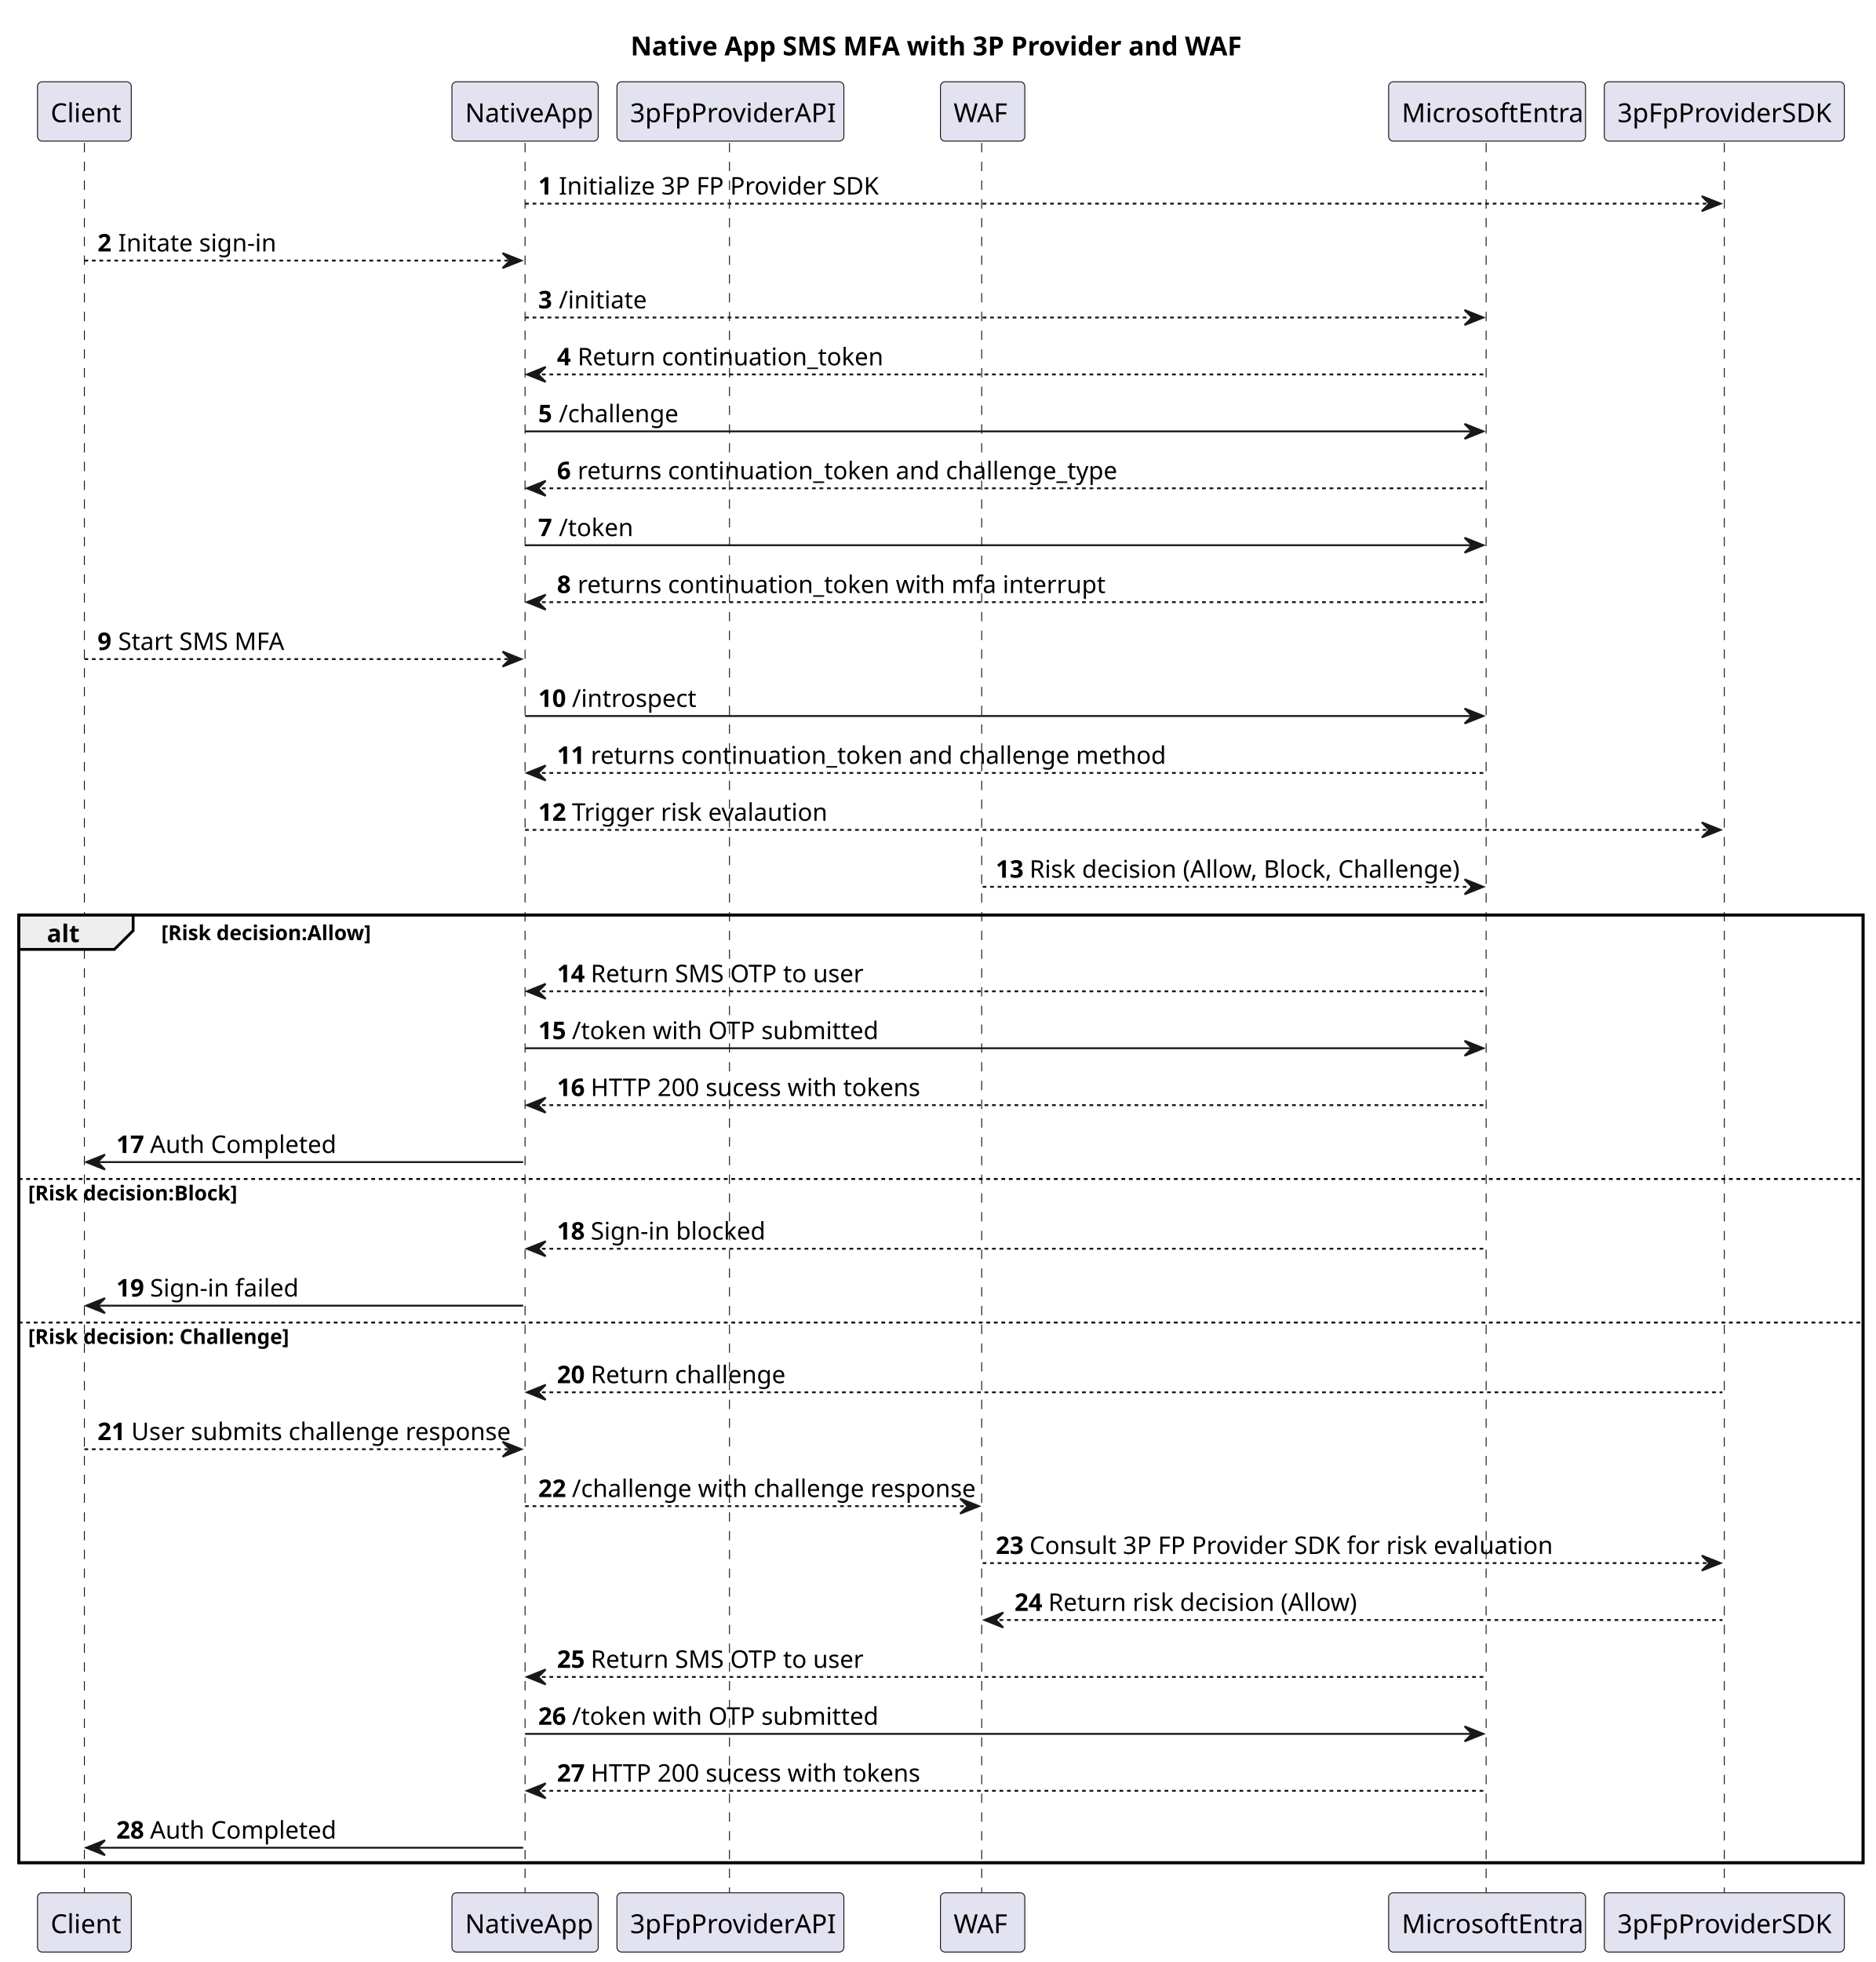
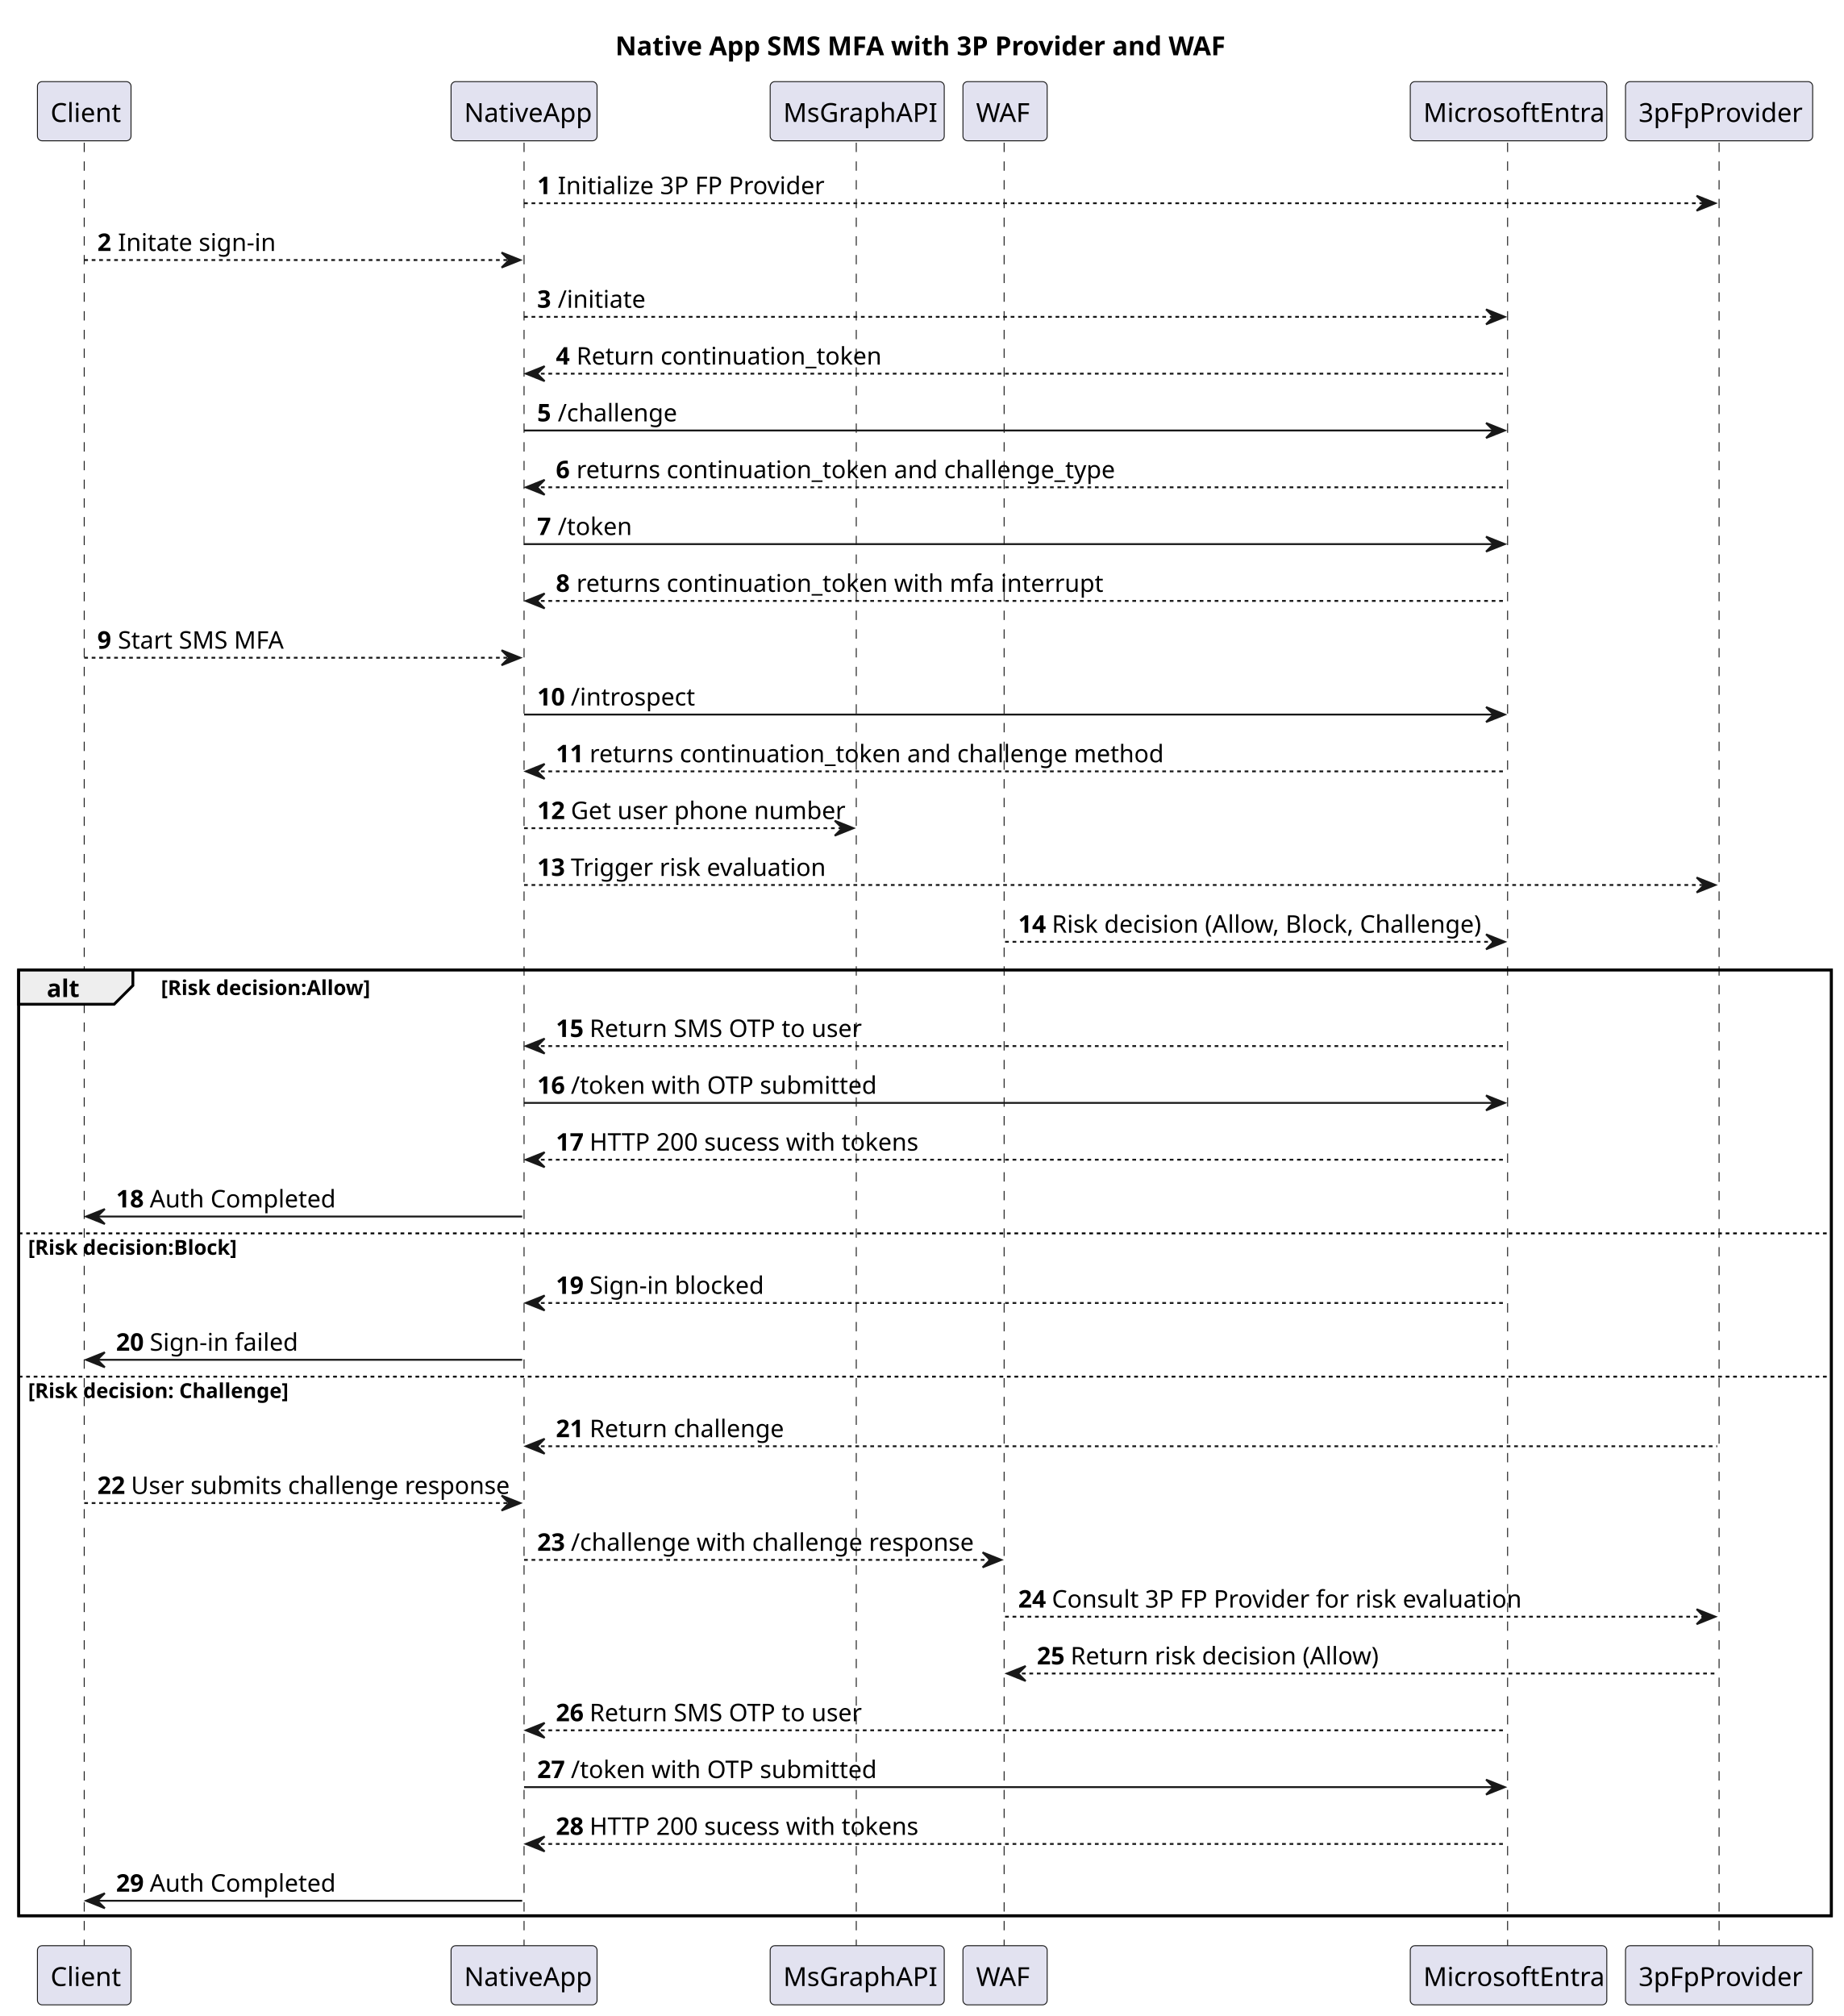
- <svg xmlns="http://www.w3.org/2000/svg" contentStyleType="text/css" height="1046px" preserveAspectRatio="none" style="width:1000px;height:1046px;background:#FFFFFF;" version="1.1" viewBox="0 0 1000 1046" width="1000px" zoomAndPan="magnify">
+ <svg xmlns="http://www.w3.org/2000/svg" contentStyleType="text/css" height="1077px" preserveAspectRatio="none" style="width:985px;height:1077px;background:#FFFFFF;" version="1.1" viewBox="0 0 985 1077" width="985px" zoomAndPan="magnify">
  <defs />
  <g>
-     <text fill="#000000" font-family="sans-serif" font-size="14" font-weight="bold" lengthAdjust="spacing" textLength="330" x="336.25" y="29.533">Native App SMS MFA with 3P Provider and WAF</text>
-     <rect fill="none" height="505.297" style="stroke:#000000;stroke-width:1.5;" width="983.5" x="10" y="487.789" />
-     <line style="stroke:#181818;stroke-width:0.5;stroke-dasharray:5.0,5.0;" x1="45" x2="45" y1="76.219" y2="1010.086" />
-     <line style="stroke:#181818;stroke-width:0.5;stroke-dasharray:5.0,5.0;" x1="280" x2="280" y1="76.219" y2="1010.086" />
-     <line style="stroke:#181818;stroke-width:0.5;stroke-dasharray:5.0,5.0;" x1="389" x2="389" y1="76.219" y2="1010.086" />
-     <line style="stroke:#181818;stroke-width:0.5;stroke-dasharray:5.0,5.0;" x1="523.5" x2="523.5" y1="76.219" y2="1010.086" />
-     <line style="stroke:#181818;stroke-width:0.5;stroke-dasharray:5.0,5.0;" x1="792.5" x2="792.5" y1="76.219" y2="1010.086" />
-     <line style="stroke:#181818;stroke-width:0.5;stroke-dasharray:5.0,5.0;" x1="919.5" x2="919.5" y1="76.219" y2="1010.086" />
+     <text fill="#000000" font-family="sans-serif" font-size="14" font-weight="bold" lengthAdjust="spacing" textLength="330" x="328.75" y="29.533">Native App SMS MFA with 3P Provider and WAF</text>
+     <rect fill="none" height="505.297" style="stroke:#000000;stroke-width:1.5;" width="968.5" x="10" y="518.141" />
+     <line style="stroke:#181818;stroke-width:0.5;stroke-dasharray:5.0,5.0;" x1="45" x2="45" y1="76.219" y2="1040.438" />
+     <line style="stroke:#181818;stroke-width:0.5;stroke-dasharray:5.0,5.0;" x1="280" x2="280" y1="76.219" y2="1040.438" />
+     <line style="stroke:#181818;stroke-width:0.5;stroke-dasharray:5.0,5.0;" x1="457.5" x2="457.5" y1="76.219" y2="1040.438" />
+     <line style="stroke:#181818;stroke-width:0.5;stroke-dasharray:5.0,5.0;" x1="536.5" x2="536.5" y1="76.219" y2="1040.438" />
+     <line style="stroke:#181818;stroke-width:0.5;stroke-dasharray:5.0,5.0;" x1="805.5" x2="805.5" y1="76.219" y2="1040.438" />
+     <line style="stroke:#181818;stroke-width:0.5;stroke-dasharray:5.0,5.0;" x1="918.5" x2="918.5" y1="76.219" y2="1040.438" />
    <rect fill="#E2E2F0" height="31.609" rx="2.5" ry="2.5" style="stroke:#181818;stroke-width:0.5;" width="50" x="20" y="43.609" />
    <text fill="#000000" font-family="sans-serif" font-size="14" lengthAdjust="spacing" textLength="36" x="27" y="65.143">Client</text>
-     <rect fill="#E2E2F0" height="31.609" rx="2.5" ry="2.5" style="stroke:#181818;stroke-width:0.5;" width="50" x="20" y="1009.086" />
-     <text fill="#000000" font-family="sans-serif" font-size="14" lengthAdjust="spacing" textLength="36" x="27" y="1030.619">Client</text>
+     <rect fill="#E2E2F0" height="31.609" rx="2.5" ry="2.5" style="stroke:#181818;stroke-width:0.5;" width="50" x="20" y="1039.438" />
+     <text fill="#000000" font-family="sans-serif" font-size="14" lengthAdjust="spacing" textLength="36" x="27" y="1060.971">Client</text>
    <rect fill="#E2E2F0" height="31.609" rx="2.5" ry="2.5" style="stroke:#181818;stroke-width:0.5;" width="78" x="241" y="43.609" />
    <text fill="#000000" font-family="sans-serif" font-size="14" lengthAdjust="spacing" textLength="64" x="248" y="65.143">NativeApp</text>
-     <rect fill="#E2E2F0" height="31.609" rx="2.5" ry="2.5" style="stroke:#181818;stroke-width:0.5;" width="78" x="241" y="1009.086" />
-     <text fill="#000000" font-family="sans-serif" font-size="14" lengthAdjust="spacing" textLength="64" x="248" y="1030.619">NativeApp</text>
-     <rect fill="#E2E2F0" height="31.609" rx="2.5" ry="2.5" style="stroke:#181818;stroke-width:0.5;" width="121" x="329" y="43.609" />
-     <text fill="#000000" font-family="sans-serif" font-size="14" lengthAdjust="spacing" textLength="107" x="336" y="65.143">3pFpProviderAPI</text>
-     <rect fill="#E2E2F0" height="31.609" rx="2.5" ry="2.5" style="stroke:#181818;stroke-width:0.5;" width="121" x="329" y="1009.086" />
-     <text fill="#000000" font-family="sans-serif" font-size="14" lengthAdjust="spacing" textLength="107" x="336" y="1030.619">3pFpProviderAPI</text>
-     <rect fill="#E2E2F0" height="31.609" rx="2.5" ry="2.5" style="stroke:#181818;stroke-width:0.5;" width="45" x="501.5" y="43.609" />
-     <text fill="#000000" font-family="sans-serif" font-size="14" lengthAdjust="spacing" textLength="31" x="508.5" y="65.143">WAF</text>
-     <rect fill="#E2E2F0" height="31.609" rx="2.5" ry="2.5" style="stroke:#181818;stroke-width:0.5;" width="45" x="501.5" y="1009.086" />
-     <text fill="#000000" font-family="sans-serif" font-size="14" lengthAdjust="spacing" textLength="31" x="508.5" y="1030.619">WAF</text>
-     <rect fill="#E2E2F0" height="31.609" rx="2.5" ry="2.5" style="stroke:#181818;stroke-width:0.5;" width="105" x="740.5" y="43.609" />
-     <text fill="#000000" font-family="sans-serif" font-size="14" lengthAdjust="spacing" textLength="91" x="747.5" y="65.143">MicrosoftEntra</text>
-     <rect fill="#E2E2F0" height="31.609" rx="2.5" ry="2.5" style="stroke:#181818;stroke-width:0.5;" width="105" x="740.5" y="1009.086" />
-     <text fill="#000000" font-family="sans-serif" font-size="14" lengthAdjust="spacing" textLength="91" x="747.5" y="1030.619">MicrosoftEntra</text>
-     <rect fill="#E2E2F0" height="31.609" rx="2.5" ry="2.5" style="stroke:#181818;stroke-width:0.5;" width="128" x="855.5" y="43.609" />
-     <text fill="#000000" font-family="sans-serif" font-size="14" lengthAdjust="spacing" textLength="114" x="862.5" y="65.143">3pFpProviderSDK</text>
-     <rect fill="#E2E2F0" height="31.609" rx="2.5" ry="2.5" style="stroke:#181818;stroke-width:0.5;" width="128" x="855.5" y="1009.086" />
-     <text fill="#000000" font-family="sans-serif" font-size="14" lengthAdjust="spacing" textLength="114" x="862.5" y="1030.619">3pFpProviderSDK</text>
-     <polygon fill="#181818" points="907.5,104.57,917.5,108.57,907.5,112.57,911.5,108.57" style="stroke:#181818;stroke-width:1.0;" />
-     <line style="stroke:#181818;stroke-width:1.0;stroke-dasharray:2.0,2.0;" x1="280" x2="913.5" y1="108.57" y2="108.57" />
+     <rect fill="#E2E2F0" height="31.609" rx="2.5" ry="2.5" style="stroke:#181818;stroke-width:0.5;" width="78" x="241" y="1039.438" />
+     <text fill="#000000" font-family="sans-serif" font-size="14" lengthAdjust="spacing" textLength="64" x="248" y="1060.971">NativeApp</text>
+     <rect fill="#E2E2F0" height="31.609" rx="2.5" ry="2.5" style="stroke:#181818;stroke-width:0.5;" width="93" x="411.5" y="43.609" />
+     <text fill="#000000" font-family="sans-serif" font-size="14" lengthAdjust="spacing" textLength="79" x="418.5" y="65.143">MsGraphAPI</text>
+     <rect fill="#E2E2F0" height="31.609" rx="2.5" ry="2.5" style="stroke:#181818;stroke-width:0.5;" width="93" x="411.5" y="1039.438" />
+     <text fill="#000000" font-family="sans-serif" font-size="14" lengthAdjust="spacing" textLength="79" x="418.5" y="1060.971">MsGraphAPI</text>
+     <rect fill="#E2E2F0" height="31.609" rx="2.5" ry="2.5" style="stroke:#181818;stroke-width:0.5;" width="45" x="514.5" y="43.609" />
+     <text fill="#000000" font-family="sans-serif" font-size="14" lengthAdjust="spacing" textLength="31" x="521.5" y="65.143">WAF</text>
+     <rect fill="#E2E2F0" height="31.609" rx="2.5" ry="2.5" style="stroke:#181818;stroke-width:0.5;" width="45" x="514.5" y="1039.438" />
+     <text fill="#000000" font-family="sans-serif" font-size="14" lengthAdjust="spacing" textLength="31" x="521.5" y="1060.971">WAF</text>
+     <rect fill="#E2E2F0" height="31.609" rx="2.5" ry="2.5" style="stroke:#181818;stroke-width:0.5;" width="105" x="753.5" y="43.609" />
+     <text fill="#000000" font-family="sans-serif" font-size="14" lengthAdjust="spacing" textLength="91" x="760.5" y="65.143">MicrosoftEntra</text>
+     <rect fill="#E2E2F0" height="31.609" rx="2.5" ry="2.5" style="stroke:#181818;stroke-width:0.5;" width="105" x="753.5" y="1039.438" />
+     <text fill="#000000" font-family="sans-serif" font-size="14" lengthAdjust="spacing" textLength="91" x="760.5" y="1060.971">MicrosoftEntra</text>
+     <rect fill="#E2E2F0" height="31.609" rx="2.5" ry="2.5" style="stroke:#181818;stroke-width:0.5;" width="100" x="868.5" y="43.609" />
+     <text fill="#000000" font-family="sans-serif" font-size="14" lengthAdjust="spacing" textLength="86" x="875.5" y="65.143">3pFpProvider</text>
+     <rect fill="#E2E2F0" height="31.609" rx="2.5" ry="2.5" style="stroke:#181818;stroke-width:0.5;" width="100" x="868.5" y="1039.438" />
+     <text fill="#000000" font-family="sans-serif" font-size="14" lengthAdjust="spacing" textLength="86" x="875.5" y="1060.971">3pFpProvider</text>
+     <polygon fill="#181818" points="906.5,104.57,916.5,108.57,906.5,112.57,910.5,108.57" style="stroke:#181818;stroke-width:1.0;" />
+     <line style="stroke:#181818;stroke-width:1.0;stroke-dasharray:2.0,2.0;" x1="280" x2="912.5" y1="108.57" y2="108.57" />
    <text fill="#000000" font-family="sans-serif" font-size="13" font-weight="bold" lengthAdjust="spacing" textLength="7" x="287" y="103.714">1</text>
-     <text fill="#000000" font-family="sans-serif" font-size="13" lengthAdjust="spacing" textLength="169" x="298" y="103.714">Initialize 3P FP Provider SDK</text>
+     <text fill="#000000" font-family="sans-serif" font-size="13" lengthAdjust="spacing" textLength="138" x="298" y="103.714">Initialize 3P FP Provider</text>
    <polygon fill="#181818" points="268,134.922,278,138.922,268,142.922,272,138.922" style="stroke:#181818;stroke-width:1.0;" />
    <line style="stroke:#181818;stroke-width:1.0;stroke-dasharray:2.0,2.0;" x1="45" x2="274" y1="138.922" y2="138.922" />
    <text fill="#000000" font-family="sans-serif" font-size="13" font-weight="bold" lengthAdjust="spacing" textLength="7" x="52" y="134.065">2</text>
    <text fill="#000000" font-family="sans-serif" font-size="13" lengthAdjust="spacing" textLength="77" x="63" y="134.065">Initate sign-in</text>
-     <polygon fill="#181818" points="781,165.273,791,169.273,781,173.273,785,169.273" style="stroke:#181818;stroke-width:1.0;" />
-     <line style="stroke:#181818;stroke-width:1.0;stroke-dasharray:2.0,2.0;" x1="280" x2="787" y1="169.273" y2="169.273" />
+     <polygon fill="#181818" points="794,165.273,804,169.273,794,173.273,798,169.273" style="stroke:#181818;stroke-width:1.0;" />
+     <line style="stroke:#181818;stroke-width:1.0;stroke-dasharray:2.0,2.0;" x1="280" x2="800" y1="169.273" y2="169.273" />
    <text fill="#000000" font-family="sans-serif" font-size="13" font-weight="bold" lengthAdjust="spacing" textLength="7" x="287" y="164.417">3</text>
    <text fill="#000000" font-family="sans-serif" font-size="13" lengthAdjust="spacing" textLength="42" x="298" y="164.417">/initiate</text>
    <polygon fill="#181818" points="291,195.625,281,199.625,291,203.625,287,199.625" style="stroke:#181818;stroke-width:1.0;" />
-     <line style="stroke:#181818;stroke-width:1.0;stroke-dasharray:2.0,2.0;" x1="285" x2="792" y1="199.625" y2="199.625" />
+     <line style="stroke:#181818;stroke-width:1.0;stroke-dasharray:2.0,2.0;" x1="285" x2="805" y1="199.625" y2="199.625" />
    <text fill="#000000" font-family="sans-serif" font-size="13" font-weight="bold" lengthAdjust="spacing" textLength="7" x="297" y="194.769">4</text>
    <text fill="#000000" font-family="sans-serif" font-size="13" lengthAdjust="spacing" textLength="151" x="308" y="194.769">Return continuation_token</text>
-     <polygon fill="#181818" points="781,225.977,791,229.977,781,233.977,785,229.977" style="stroke:#181818;stroke-width:1.0;" />
-     <line style="stroke:#181818;stroke-width:1.0;" x1="280" x2="787" y1="229.977" y2="229.977" />
+     <polygon fill="#181818" points="794,225.977,804,229.977,794,233.977,798,229.977" style="stroke:#181818;stroke-width:1.0;" />
+     <line style="stroke:#181818;stroke-width:1.0;" x1="280" x2="800" y1="229.977" y2="229.977" />
    <text fill="#000000" font-family="sans-serif" font-size="13" font-weight="bold" lengthAdjust="spacing" textLength="7" x="287" y="225.12">5</text>
    <text fill="#000000" font-family="sans-serif" font-size="13" lengthAdjust="spacing" textLength="59" x="298" y="225.12">/challenge</text>
    <polygon fill="#181818" points="291,256.328,281,260.328,291,264.328,287,260.328" style="stroke:#181818;stroke-width:1.0;" />
-     <line style="stroke:#181818;stroke-width:1.0;stroke-dasharray:2.0,2.0;" x1="285" x2="792" y1="260.328" y2="260.328" />
+     <line style="stroke:#181818;stroke-width:1.0;stroke-dasharray:2.0,2.0;" x1="285" x2="805" y1="260.328" y2="260.328" />
    <text fill="#000000" font-family="sans-serif" font-size="13" font-weight="bold" lengthAdjust="spacing" textLength="7" x="297" y="255.472">6</text>
    <text fill="#000000" font-family="sans-serif" font-size="13" lengthAdjust="spacing" textLength="269" x="308" y="255.472">returns continuation_token and challenge_type</text>
-     <polygon fill="#181818" points="781,286.68,791,290.68,781,294.68,785,290.68" style="stroke:#181818;stroke-width:1.0;" />
-     <line style="stroke:#181818;stroke-width:1.0;" x1="280" x2="787" y1="290.68" y2="290.68" />
+     <polygon fill="#181818" points="794,286.68,804,290.68,794,294.68,798,290.68" style="stroke:#181818;stroke-width:1.0;" />
+     <line style="stroke:#181818;stroke-width:1.0;" x1="280" x2="800" y1="290.68" y2="290.68" />
    <text fill="#000000" font-family="sans-serif" font-size="13" font-weight="bold" lengthAdjust="spacing" textLength="7" x="287" y="285.823">7</text>
    <text fill="#000000" font-family="sans-serif" font-size="13" lengthAdjust="spacing" textLength="36" x="298" y="285.823">/token</text>
    <polygon fill="#181818" points="291,317.031,281,321.031,291,325.031,287,321.031" style="stroke:#181818;stroke-width:1.0;" />
-     <line style="stroke:#181818;stroke-width:1.0;stroke-dasharray:2.0,2.0;" x1="285" x2="792" y1="321.031" y2="321.031" />
+     <line style="stroke:#181818;stroke-width:1.0;stroke-dasharray:2.0,2.0;" x1="285" x2="805" y1="321.031" y2="321.031" />
    <text fill="#000000" font-family="sans-serif" font-size="13" font-weight="bold" lengthAdjust="spacing" textLength="7" x="297" y="316.175">8</text>
    <text fill="#000000" font-family="sans-serif" font-size="13" lengthAdjust="spacing" textLength="256" x="308" y="316.175">returns continuation_token with mfa interrupt</text>
    <polygon fill="#181818" points="268,347.383,278,351.383,268,355.383,272,351.383" style="stroke:#181818;stroke-width:1.0;" />
    <line style="stroke:#181818;stroke-width:1.0;stroke-dasharray:2.0,2.0;" x1="45" x2="274" y1="351.383" y2="351.383" />
    <text fill="#000000" font-family="sans-serif" font-size="13" font-weight="bold" lengthAdjust="spacing" textLength="7" x="52" y="346.526">9</text>
    <text fill="#000000" font-family="sans-serif" font-size="13" lengthAdjust="spacing" textLength="93" x="63" y="346.526">Start SMS MFA</text>
-     <polygon fill="#181818" points="781,377.734,791,381.734,781,385.734,785,381.734" style="stroke:#181818;stroke-width:1.0;" />
-     <line style="stroke:#181818;stroke-width:1.0;" x1="280" x2="787" y1="381.734" y2="381.734" />
+     <polygon fill="#181818" points="794,377.734,804,381.734,794,385.734,798,381.734" style="stroke:#181818;stroke-width:1.0;" />
+     <line style="stroke:#181818;stroke-width:1.0;" x1="280" x2="800" y1="381.734" y2="381.734" />
    <text fill="#000000" font-family="sans-serif" font-size="13" font-weight="bold" lengthAdjust="spacing" textLength="14" x="287" y="376.878">10</text>
    <text fill="#000000" font-family="sans-serif" font-size="13" lengthAdjust="spacing" textLength="61" x="305" y="376.878">/introspect</text>
    <polygon fill="#181818" points="291,408.086,281,412.086,291,416.086,287,412.086" style="stroke:#181818;stroke-width:1.0;" />
-     <line style="stroke:#181818;stroke-width:1.0;stroke-dasharray:2.0,2.0;" x1="285" x2="792" y1="412.086" y2="412.086" />
+     <line style="stroke:#181818;stroke-width:1.0;stroke-dasharray:2.0,2.0;" x1="285" x2="805" y1="412.086" y2="412.086" />
    <text fill="#000000" font-family="sans-serif" font-size="13" font-weight="bold" lengthAdjust="spacing" textLength="14" x="297" y="407.229">11</text>
    <text fill="#000000" font-family="sans-serif" font-size="13" lengthAdjust="spacing" textLength="284" x="315" y="407.229">returns continuation_token and challenge method</text>
-     <polygon fill="#181818" points="907.5,438.438,917.5,442.438,907.5,446.438,911.5,442.438" style="stroke:#181818;stroke-width:1.0;" />
-     <line style="stroke:#181818;stroke-width:1.0;stroke-dasharray:2.0,2.0;" x1="280" x2="913.5" y1="442.438" y2="442.438" />
+     <polygon fill="#181818" points="446,438.438,456,442.438,446,446.438,450,442.438" style="stroke:#181818;stroke-width:1.0;" />
+     <line style="stroke:#181818;stroke-width:1.0;stroke-dasharray:2.0,2.0;" x1="280" x2="452" y1="442.438" y2="442.438" />
    <text fill="#000000" font-family="sans-serif" font-size="13" font-weight="bold" lengthAdjust="spacing" textLength="14" x="287" y="437.581">12</text>
-     <text fill="#000000" font-family="sans-serif" font-size="13" lengthAdjust="spacing" textLength="125" x="305" y="437.581">Trigger risk evalaution</text>
-     <polygon fill="#181818" points="781,468.789,791,472.789,781,476.789,785,472.789" style="stroke:#181818;stroke-width:1.0;" />
-     <line style="stroke:#181818;stroke-width:1.0;stroke-dasharray:2.0,2.0;" x1="524" x2="787" y1="472.789" y2="472.789" />
-     <text fill="#000000" font-family="sans-serif" font-size="13" font-weight="bold" lengthAdjust="spacing" textLength="14" x="531" y="467.933">13</text>
-     <text fill="#000000" font-family="sans-serif" font-size="13" lengthAdjust="spacing" textLength="227" x="549" y="467.933">Risk decision (Allow, Block, Challenge)</text>
-     <path d="M10,487.789 L71,487.789 L71,496.141 L61,506.141 L10,506.141 L10,487.789 " fill="#EEEEEE" style="stroke:#000000;stroke-width:1.5;" />
-     <rect fill="none" height="505.297" style="stroke:#000000;stroke-width:1.5;" width="983.5" x="10" y="487.789" />
-     <text fill="#000000" font-family="sans-serif" font-size="13" font-weight="bold" lengthAdjust="spacing" textLength="16" x="25" y="502.284">alt</text>
-     <text fill="#000000" font-family="sans-serif" font-size="11" font-weight="bold" lengthAdjust="spacing" textLength="116" x="86" y="501.208">[Risk decision:Allow]</text>
-     <polygon fill="#181818" points="291,524.492,281,528.492,291,532.492,287,528.492" style="stroke:#181818;stroke-width:1.0;" />
-     <line style="stroke:#181818;stroke-width:1.0;stroke-dasharray:2.0,2.0;" x1="285" x2="792" y1="528.492" y2="528.492" />
-     <text fill="#000000" font-family="sans-serif" font-size="13" font-weight="bold" lengthAdjust="spacing" textLength="14" x="297" y="523.636">14</text>
-     <text fill="#000000" font-family="sans-serif" font-size="13" lengthAdjust="spacing" textLength="145" x="315" y="523.636">Return SMS OTP to user</text>
-     <polygon fill="#181818" points="781,554.844,791,558.844,781,562.844,785,558.844" style="stroke:#181818;stroke-width:1.0;" />
-     <line style="stroke:#181818;stroke-width:1.0;" x1="280" x2="787" y1="558.844" y2="558.844" />
-     <text fill="#000000" font-family="sans-serif" font-size="13" font-weight="bold" lengthAdjust="spacing" textLength="14" x="287" y="553.987">15</text>
-     <text fill="#000000" font-family="sans-serif" font-size="13" lengthAdjust="spacing" textLength="154" x="305" y="553.987">/token with OTP submitted</text>
-     <polygon fill="#181818" points="291,585.195,281,589.195,291,593.195,287,589.195" style="stroke:#181818;stroke-width:1.0;" />
-     <line style="stroke:#181818;stroke-width:1.0;stroke-dasharray:2.0,2.0;" x1="285" x2="792" y1="589.195" y2="589.195" />
-     <text fill="#000000" font-family="sans-serif" font-size="13" font-weight="bold" lengthAdjust="spacing" textLength="14" x="297" y="584.339">16</text>
-     <text fill="#000000" font-family="sans-serif" font-size="13" lengthAdjust="spacing" textLength="173" x="315" y="584.339">HTTP 200 sucess with tokens</text>
-     <polygon fill="#181818" points="56,615.547,46,619.547,56,623.547,52,619.547" style="stroke:#181818;stroke-width:1.0;" />
-     <line style="stroke:#181818;stroke-width:1.0;" x1="50" x2="279" y1="619.547" y2="619.547" />
-     <text fill="#000000" font-family="sans-serif" font-size="13" font-weight="bold" lengthAdjust="spacing" textLength="14" x="62" y="614.69">17</text>
-     <text fill="#000000" font-family="sans-serif" font-size="13" lengthAdjust="spacing" textLength="93" x="80" y="614.69">Auth Completed</text>
-     <line style="stroke:#000000;stroke-width:1.0;stroke-dasharray:2.0,2.0;" x1="10" x2="993.5" y1="628.547" y2="628.547" />
-     <text fill="#000000" font-family="sans-serif" font-size="11" font-weight="bold" lengthAdjust="spacing" textLength="115" x="15" y="639.966">[Risk decision:Block]</text>
-     <polygon fill="#181818" points="291,661.734,281,665.734,291,669.734,287,665.734" style="stroke:#181818;stroke-width:1.0;" />
-     <line style="stroke:#181818;stroke-width:1.0;stroke-dasharray:2.0,2.0;" x1="285" x2="792" y1="665.734" y2="665.734" />
-     <text fill="#000000" font-family="sans-serif" font-size="13" font-weight="bold" lengthAdjust="spacing" textLength="14" x="297" y="660.878">18</text>
-     <text fill="#000000" font-family="sans-serif" font-size="13" lengthAdjust="spacing" textLength="89" x="315" y="660.878">Sign-in blocked</text>
-     <polygon fill="#181818" points="56,692.086,46,696.086,56,700.086,52,696.086" style="stroke:#181818;stroke-width:1.0;" />
-     <line style="stroke:#181818;stroke-width:1.0;" x1="50" x2="279" y1="696.086" y2="696.086" />
-     <text fill="#000000" font-family="sans-serif" font-size="13" font-weight="bold" lengthAdjust="spacing" textLength="14" x="62" y="691.23">19</text>
-     <text fill="#000000" font-family="sans-serif" font-size="13" lengthAdjust="spacing" textLength="74" x="80" y="691.23">Sign-in failed</text>
-     <line style="stroke:#000000;stroke-width:1.0;stroke-dasharray:2.0,2.0;" x1="10" x2="993.5" y1="705.086" y2="705.086" />
-     <text fill="#000000" font-family="sans-serif" font-size="11" font-weight="bold" lengthAdjust="spacing" textLength="143" x="15" y="716.505">[Risk decision: Challenge]</text>
-     <polygon fill="#181818" points="291,738.273,281,742.273,291,746.273,287,742.273" style="stroke:#181818;stroke-width:1.0;" />
-     <line style="stroke:#181818;stroke-width:1.0;stroke-dasharray:2.0,2.0;" x1="285" x2="918.5" y1="742.273" y2="742.273" />
-     <text fill="#000000" font-family="sans-serif" font-size="13" font-weight="bold" lengthAdjust="spacing" textLength="14" x="297" y="737.417">20</text>
-     <text fill="#000000" font-family="sans-serif" font-size="13" lengthAdjust="spacing" textLength="97" x="315" y="737.417">Return challenge</text>
-     <polygon fill="#181818" points="268,768.625,278,772.625,268,776.625,272,772.625" style="stroke:#181818;stroke-width:1.0;" />
-     <line style="stroke:#181818;stroke-width:1.0;stroke-dasharray:2.0,2.0;" x1="45" x2="274" y1="772.625" y2="772.625" />
-     <text fill="#000000" font-family="sans-serif" font-size="13" font-weight="bold" lengthAdjust="spacing" textLength="14" x="52" y="767.769">21</text>
-     <text fill="#000000" font-family="sans-serif" font-size="13" lengthAdjust="spacing" textLength="193" x="70" y="767.769">User submits challenge response</text>
-     <polygon fill="#181818" points="512,798.977,522,802.977,512,806.977,516,802.977" style="stroke:#181818;stroke-width:1.0;" />
-     <line style="stroke:#181818;stroke-width:1.0;stroke-dasharray:2.0,2.0;" x1="280" x2="518" y1="802.977" y2="802.977" />
-     <text fill="#000000" font-family="sans-serif" font-size="13" font-weight="bold" lengthAdjust="spacing" textLength="14" x="287" y="798.12">22</text>
-     <text fill="#000000" font-family="sans-serif" font-size="13" lengthAdjust="spacing" textLength="202" x="305" y="798.12">/challenge with challenge response</text>
-     <polygon fill="#181818" points="907.5,829.328,917.5,833.328,907.5,837.328,911.5,833.328" style="stroke:#181818;stroke-width:1.0;" />
-     <line style="stroke:#181818;stroke-width:1.0;stroke-dasharray:2.0,2.0;" x1="524" x2="913.5" y1="833.328" y2="833.328" />
-     <text fill="#000000" font-family="sans-serif" font-size="13" font-weight="bold" lengthAdjust="spacing" textLength="14" x="531" y="828.472">23</text>
-     <text fill="#000000" font-family="sans-serif" font-size="13" lengthAdjust="spacing" textLength="270" x="549" y="828.472">Consult 3P FP Provider SDK for risk evaluation</text>
-     <polygon fill="#181818" points="535,859.68,525,863.68,535,867.68,531,863.68" style="stroke:#181818;stroke-width:1.0;" />
-     <line style="stroke:#181818;stroke-width:1.0;stroke-dasharray:2.0,2.0;" x1="529" x2="918.5" y1="863.68" y2="863.68" />
-     <text fill="#000000" font-family="sans-serif" font-size="13" font-weight="bold" lengthAdjust="spacing" textLength="14" x="541" y="858.823">24</text>
-     <text fill="#000000" font-family="sans-serif" font-size="13" lengthAdjust="spacing" textLength="158" x="559" y="858.823">Return risk decision (Allow)</text>
-     <polygon fill="#181818" points="291,890.031,281,894.031,291,898.031,287,894.031" style="stroke:#181818;stroke-width:1.0;" />
-     <line style="stroke:#181818;stroke-width:1.0;stroke-dasharray:2.0,2.0;" x1="285" x2="792" y1="894.031" y2="894.031" />
-     <text fill="#000000" font-family="sans-serif" font-size="13" font-weight="bold" lengthAdjust="spacing" textLength="14" x="297" y="889.175">25</text>
-     <text fill="#000000" font-family="sans-serif" font-size="13" lengthAdjust="spacing" textLength="145" x="315" y="889.175">Return SMS OTP to user</text>
-     <polygon fill="#181818" points="781,920.383,791,924.383,781,928.383,785,924.383" style="stroke:#181818;stroke-width:1.0;" />
-     <line style="stroke:#181818;stroke-width:1.0;" x1="280" x2="787" y1="924.383" y2="924.383" />
-     <text fill="#000000" font-family="sans-serif" font-size="13" font-weight="bold" lengthAdjust="spacing" textLength="14" x="287" y="919.526">26</text>
-     <text fill="#000000" font-family="sans-serif" font-size="13" lengthAdjust="spacing" textLength="154" x="305" y="919.526">/token with OTP submitted</text>
-     <polygon fill="#181818" points="291,950.734,281,954.734,291,958.734,287,954.734" style="stroke:#181818;stroke-width:1.0;" />
-     <line style="stroke:#181818;stroke-width:1.0;stroke-dasharray:2.0,2.0;" x1="285" x2="792" y1="954.734" y2="954.734" />
-     <text fill="#000000" font-family="sans-serif" font-size="13" font-weight="bold" lengthAdjust="spacing" textLength="14" x="297" y="949.878">27</text>
-     <text fill="#000000" font-family="sans-serif" font-size="13" lengthAdjust="spacing" textLength="173" x="315" y="949.878">HTTP 200 sucess with tokens</text>
-     <polygon fill="#181818" points="56,981.086,46,985.086,56,989.086,52,985.086" style="stroke:#181818;stroke-width:1.0;" />
-     <line style="stroke:#181818;stroke-width:1.0;" x1="50" x2="279" y1="985.086" y2="985.086" />
-     <text fill="#000000" font-family="sans-serif" font-size="13" font-weight="bold" lengthAdjust="spacing" textLength="14" x="62" y="980.23">28</text>
-     <text fill="#000000" font-family="sans-serif" font-size="13" lengthAdjust="spacing" textLength="93" x="80" y="980.23">Auth Completed</text>
+     <text fill="#000000" font-family="sans-serif" font-size="13" lengthAdjust="spacing" textLength="136" x="305" y="437.581">Get user phone number</text>
+     <polygon fill="#181818" points="906.5,468.789,916.5,472.789,906.5,476.789,910.5,472.789" style="stroke:#181818;stroke-width:1.0;" />
+     <line style="stroke:#181818;stroke-width:1.0;stroke-dasharray:2.0,2.0;" x1="280" x2="912.5" y1="472.789" y2="472.789" />
+     <text fill="#000000" font-family="sans-serif" font-size="13" font-weight="bold" lengthAdjust="spacing" textLength="14" x="287" y="467.933">13</text>
+     <text fill="#000000" font-family="sans-serif" font-size="13" lengthAdjust="spacing" textLength="125" x="305" y="467.933">Trigger risk evaluation</text>
+     <polygon fill="#181818" points="794,499.141,804,503.141,794,507.141,798,503.141" style="stroke:#181818;stroke-width:1.0;" />
+     <line style="stroke:#181818;stroke-width:1.0;stroke-dasharray:2.0,2.0;" x1="537" x2="800" y1="503.141" y2="503.141" />
+     <text fill="#000000" font-family="sans-serif" font-size="13" font-weight="bold" lengthAdjust="spacing" textLength="14" x="544" y="498.284">14</text>
+     <text fill="#000000" font-family="sans-serif" font-size="13" lengthAdjust="spacing" textLength="227" x="562" y="498.284">Risk decision (Allow, Block, Challenge)</text>
+     <path d="M10,518.141 L71,518.141 L71,526.492 L61,536.492 L10,536.492 L10,518.141 " fill="#EEEEEE" style="stroke:#000000;stroke-width:1.5;" />
+     <rect fill="none" height="505.297" style="stroke:#000000;stroke-width:1.5;" width="968.5" x="10" y="518.141" />
+     <text fill="#000000" font-family="sans-serif" font-size="13" font-weight="bold" lengthAdjust="spacing" textLength="16" x="25" y="532.636">alt</text>
+     <text fill="#000000" font-family="sans-serif" font-size="11" font-weight="bold" lengthAdjust="spacing" textLength="116" x="86" y="531.56">[Risk decision:Allow]</text>
+     <polygon fill="#181818" points="291,554.844,281,558.844,291,562.844,287,558.844" style="stroke:#181818;stroke-width:1.0;" />
+     <line style="stroke:#181818;stroke-width:1.0;stroke-dasharray:2.0,2.0;" x1="285" x2="805" y1="558.844" y2="558.844" />
+     <text fill="#000000" font-family="sans-serif" font-size="13" font-weight="bold" lengthAdjust="spacing" textLength="14" x="297" y="553.987">15</text>
+     <text fill="#000000" font-family="sans-serif" font-size="13" lengthAdjust="spacing" textLength="145" x="315" y="553.987">Return SMS OTP to user</text>
+     <polygon fill="#181818" points="794,585.195,804,589.195,794,593.195,798,589.195" style="stroke:#181818;stroke-width:1.0;" />
+     <line style="stroke:#181818;stroke-width:1.0;" x1="280" x2="800" y1="589.195" y2="589.195" />
+     <text fill="#000000" font-family="sans-serif" font-size="13" font-weight="bold" lengthAdjust="spacing" textLength="14" x="287" y="584.339">16</text>
+     <text fill="#000000" font-family="sans-serif" font-size="13" lengthAdjust="spacing" textLength="154" x="305" y="584.339">/token with OTP submitted</text>
+     <polygon fill="#181818" points="291,615.547,281,619.547,291,623.547,287,619.547" style="stroke:#181818;stroke-width:1.0;" />
+     <line style="stroke:#181818;stroke-width:1.0;stroke-dasharray:2.0,2.0;" x1="285" x2="805" y1="619.547" y2="619.547" />
+     <text fill="#000000" font-family="sans-serif" font-size="13" font-weight="bold" lengthAdjust="spacing" textLength="14" x="297" y="614.69">17</text>
+     <text fill="#000000" font-family="sans-serif" font-size="13" lengthAdjust="spacing" textLength="173" x="315" y="614.69">HTTP 200 sucess with tokens</text>
+     <polygon fill="#181818" points="56,645.898,46,649.898,56,653.898,52,649.898" style="stroke:#181818;stroke-width:1.0;" />
+     <line style="stroke:#181818;stroke-width:1.0;" x1="50" x2="279" y1="649.898" y2="649.898" />
+     <text fill="#000000" font-family="sans-serif" font-size="13" font-weight="bold" lengthAdjust="spacing" textLength="14" x="62" y="645.042">18</text>
+     <text fill="#000000" font-family="sans-serif" font-size="13" lengthAdjust="spacing" textLength="93" x="80" y="645.042">Auth Completed</text>
+     <line style="stroke:#000000;stroke-width:1.0;stroke-dasharray:2.0,2.0;" x1="10" x2="978.5" y1="658.898" y2="658.898" />
+     <text fill="#000000" font-family="sans-serif" font-size="11" font-weight="bold" lengthAdjust="spacing" textLength="115" x="15" y="670.317">[Risk decision:Block]</text>
+     <polygon fill="#181818" points="291,692.086,281,696.086,291,700.086,287,696.086" style="stroke:#181818;stroke-width:1.0;" />
+     <line style="stroke:#181818;stroke-width:1.0;stroke-dasharray:2.0,2.0;" x1="285" x2="805" y1="696.086" y2="696.086" />
+     <text fill="#000000" font-family="sans-serif" font-size="13" font-weight="bold" lengthAdjust="spacing" textLength="14" x="297" y="691.23">19</text>
+     <text fill="#000000" font-family="sans-serif" font-size="13" lengthAdjust="spacing" textLength="89" x="315" y="691.23">Sign-in blocked</text>
+     <polygon fill="#181818" points="56,722.438,46,726.438,56,730.438,52,726.438" style="stroke:#181818;stroke-width:1.0;" />
+     <line style="stroke:#181818;stroke-width:1.0;" x1="50" x2="279" y1="726.438" y2="726.438" />
+     <text fill="#000000" font-family="sans-serif" font-size="13" font-weight="bold" lengthAdjust="spacing" textLength="14" x="62" y="721.581">20</text>
+     <text fill="#000000" font-family="sans-serif" font-size="13" lengthAdjust="spacing" textLength="74" x="80" y="721.581">Sign-in failed</text>
+     <line style="stroke:#000000;stroke-width:1.0;stroke-dasharray:2.0,2.0;" x1="10" x2="978.5" y1="735.438" y2="735.438" />
+     <text fill="#000000" font-family="sans-serif" font-size="11" font-weight="bold" lengthAdjust="spacing" textLength="143" x="15" y="746.856">[Risk decision: Challenge]</text>
+     <polygon fill="#181818" points="291,768.625,281,772.625,291,776.625,287,772.625" style="stroke:#181818;stroke-width:1.0;" />
+     <line style="stroke:#181818;stroke-width:1.0;stroke-dasharray:2.0,2.0;" x1="285" x2="917.5" y1="772.625" y2="772.625" />
+     <text fill="#000000" font-family="sans-serif" font-size="13" font-weight="bold" lengthAdjust="spacing" textLength="14" x="297" y="767.769">21</text>
+     <text fill="#000000" font-family="sans-serif" font-size="13" lengthAdjust="spacing" textLength="97" x="315" y="767.769">Return challenge</text>
+     <polygon fill="#181818" points="268,798.977,278,802.977,268,806.977,272,802.977" style="stroke:#181818;stroke-width:1.0;" />
+     <line style="stroke:#181818;stroke-width:1.0;stroke-dasharray:2.0,2.0;" x1="45" x2="274" y1="802.977" y2="802.977" />
+     <text fill="#000000" font-family="sans-serif" font-size="13" font-weight="bold" lengthAdjust="spacing" textLength="14" x="52" y="798.12">22</text>
+     <text fill="#000000" font-family="sans-serif" font-size="13" lengthAdjust="spacing" textLength="193" x="70" y="798.12">User submits challenge response</text>
+     <polygon fill="#181818" points="525,829.328,535,833.328,525,837.328,529,833.328" style="stroke:#181818;stroke-width:1.0;" />
+     <line style="stroke:#181818;stroke-width:1.0;stroke-dasharray:2.0,2.0;" x1="280" x2="531" y1="833.328" y2="833.328" />
+     <text fill="#000000" font-family="sans-serif" font-size="13" font-weight="bold" lengthAdjust="spacing" textLength="14" x="287" y="828.472">23</text>
+     <text fill="#000000" font-family="sans-serif" font-size="13" lengthAdjust="spacing" textLength="202" x="305" y="828.472">/challenge with challenge response</text>
+     <polygon fill="#181818" points="906.5,859.68,916.5,863.68,906.5,867.68,910.5,863.68" style="stroke:#181818;stroke-width:1.0;" />
+     <line style="stroke:#181818;stroke-width:1.0;stroke-dasharray:2.0,2.0;" x1="537" x2="912.5" y1="863.68" y2="863.68" />
+     <text fill="#000000" font-family="sans-serif" font-size="13" font-weight="bold" lengthAdjust="spacing" textLength="14" x="544" y="858.823">24</text>
+     <text fill="#000000" font-family="sans-serif" font-size="13" lengthAdjust="spacing" textLength="239" x="562" y="858.823">Consult 3P FP Provider for risk evaluation</text>
+     <polygon fill="#181818" points="548,890.031,538,894.031,548,898.031,544,894.031" style="stroke:#181818;stroke-width:1.0;" />
+     <line style="stroke:#181818;stroke-width:1.0;stroke-dasharray:2.0,2.0;" x1="542" x2="917.5" y1="894.031" y2="894.031" />
+     <text fill="#000000" font-family="sans-serif" font-size="13" font-weight="bold" lengthAdjust="spacing" textLength="14" x="554" y="889.175">25</text>
+     <text fill="#000000" font-family="sans-serif" font-size="13" lengthAdjust="spacing" textLength="158" x="572" y="889.175">Return risk decision (Allow)</text>
+     <polygon fill="#181818" points="291,920.383,281,924.383,291,928.383,287,924.383" style="stroke:#181818;stroke-width:1.0;" />
+     <line style="stroke:#181818;stroke-width:1.0;stroke-dasharray:2.0,2.0;" x1="285" x2="805" y1="924.383" y2="924.383" />
+     <text fill="#000000" font-family="sans-serif" font-size="13" font-weight="bold" lengthAdjust="spacing" textLength="14" x="297" y="919.526">26</text>
+     <text fill="#000000" font-family="sans-serif" font-size="13" lengthAdjust="spacing" textLength="145" x="315" y="919.526">Return SMS OTP to user</text>
+     <polygon fill="#181818" points="794,950.734,804,954.734,794,958.734,798,954.734" style="stroke:#181818;stroke-width:1.0;" />
+     <line style="stroke:#181818;stroke-width:1.0;" x1="280" x2="800" y1="954.734" y2="954.734" />
+     <text fill="#000000" font-family="sans-serif" font-size="13" font-weight="bold" lengthAdjust="spacing" textLength="14" x="287" y="949.878">27</text>
+     <text fill="#000000" font-family="sans-serif" font-size="13" lengthAdjust="spacing" textLength="154" x="305" y="949.878">/token with OTP submitted</text>
+     <polygon fill="#181818" points="291,981.086,281,985.086,291,989.086,287,985.086" style="stroke:#181818;stroke-width:1.0;" />
+     <line style="stroke:#181818;stroke-width:1.0;stroke-dasharray:2.0,2.0;" x1="285" x2="805" y1="985.086" y2="985.086" />
+     <text fill="#000000" font-family="sans-serif" font-size="13" font-weight="bold" lengthAdjust="spacing" textLength="14" x="297" y="980.23">28</text>
+     <text fill="#000000" font-family="sans-serif" font-size="13" lengthAdjust="spacing" textLength="173" x="315" y="980.23">HTTP 200 sucess with tokens</text>
+     <polygon fill="#181818" points="56,1011.438,46,1015.438,56,1019.438,52,1015.438" style="stroke:#181818;stroke-width:1.0;" />
+     <line style="stroke:#181818;stroke-width:1.0;" x1="50" x2="279" y1="1015.438" y2="1015.438" />
+     <text fill="#000000" font-family="sans-serif" font-size="13" font-weight="bold" lengthAdjust="spacing" textLength="14" x="62" y="1010.581">29</text>
+     <text fill="#000000" font-family="sans-serif" font-size="13" lengthAdjust="spacing" textLength="93" x="80" y="1010.581">Auth Completed</text>
  </g>
</svg>
